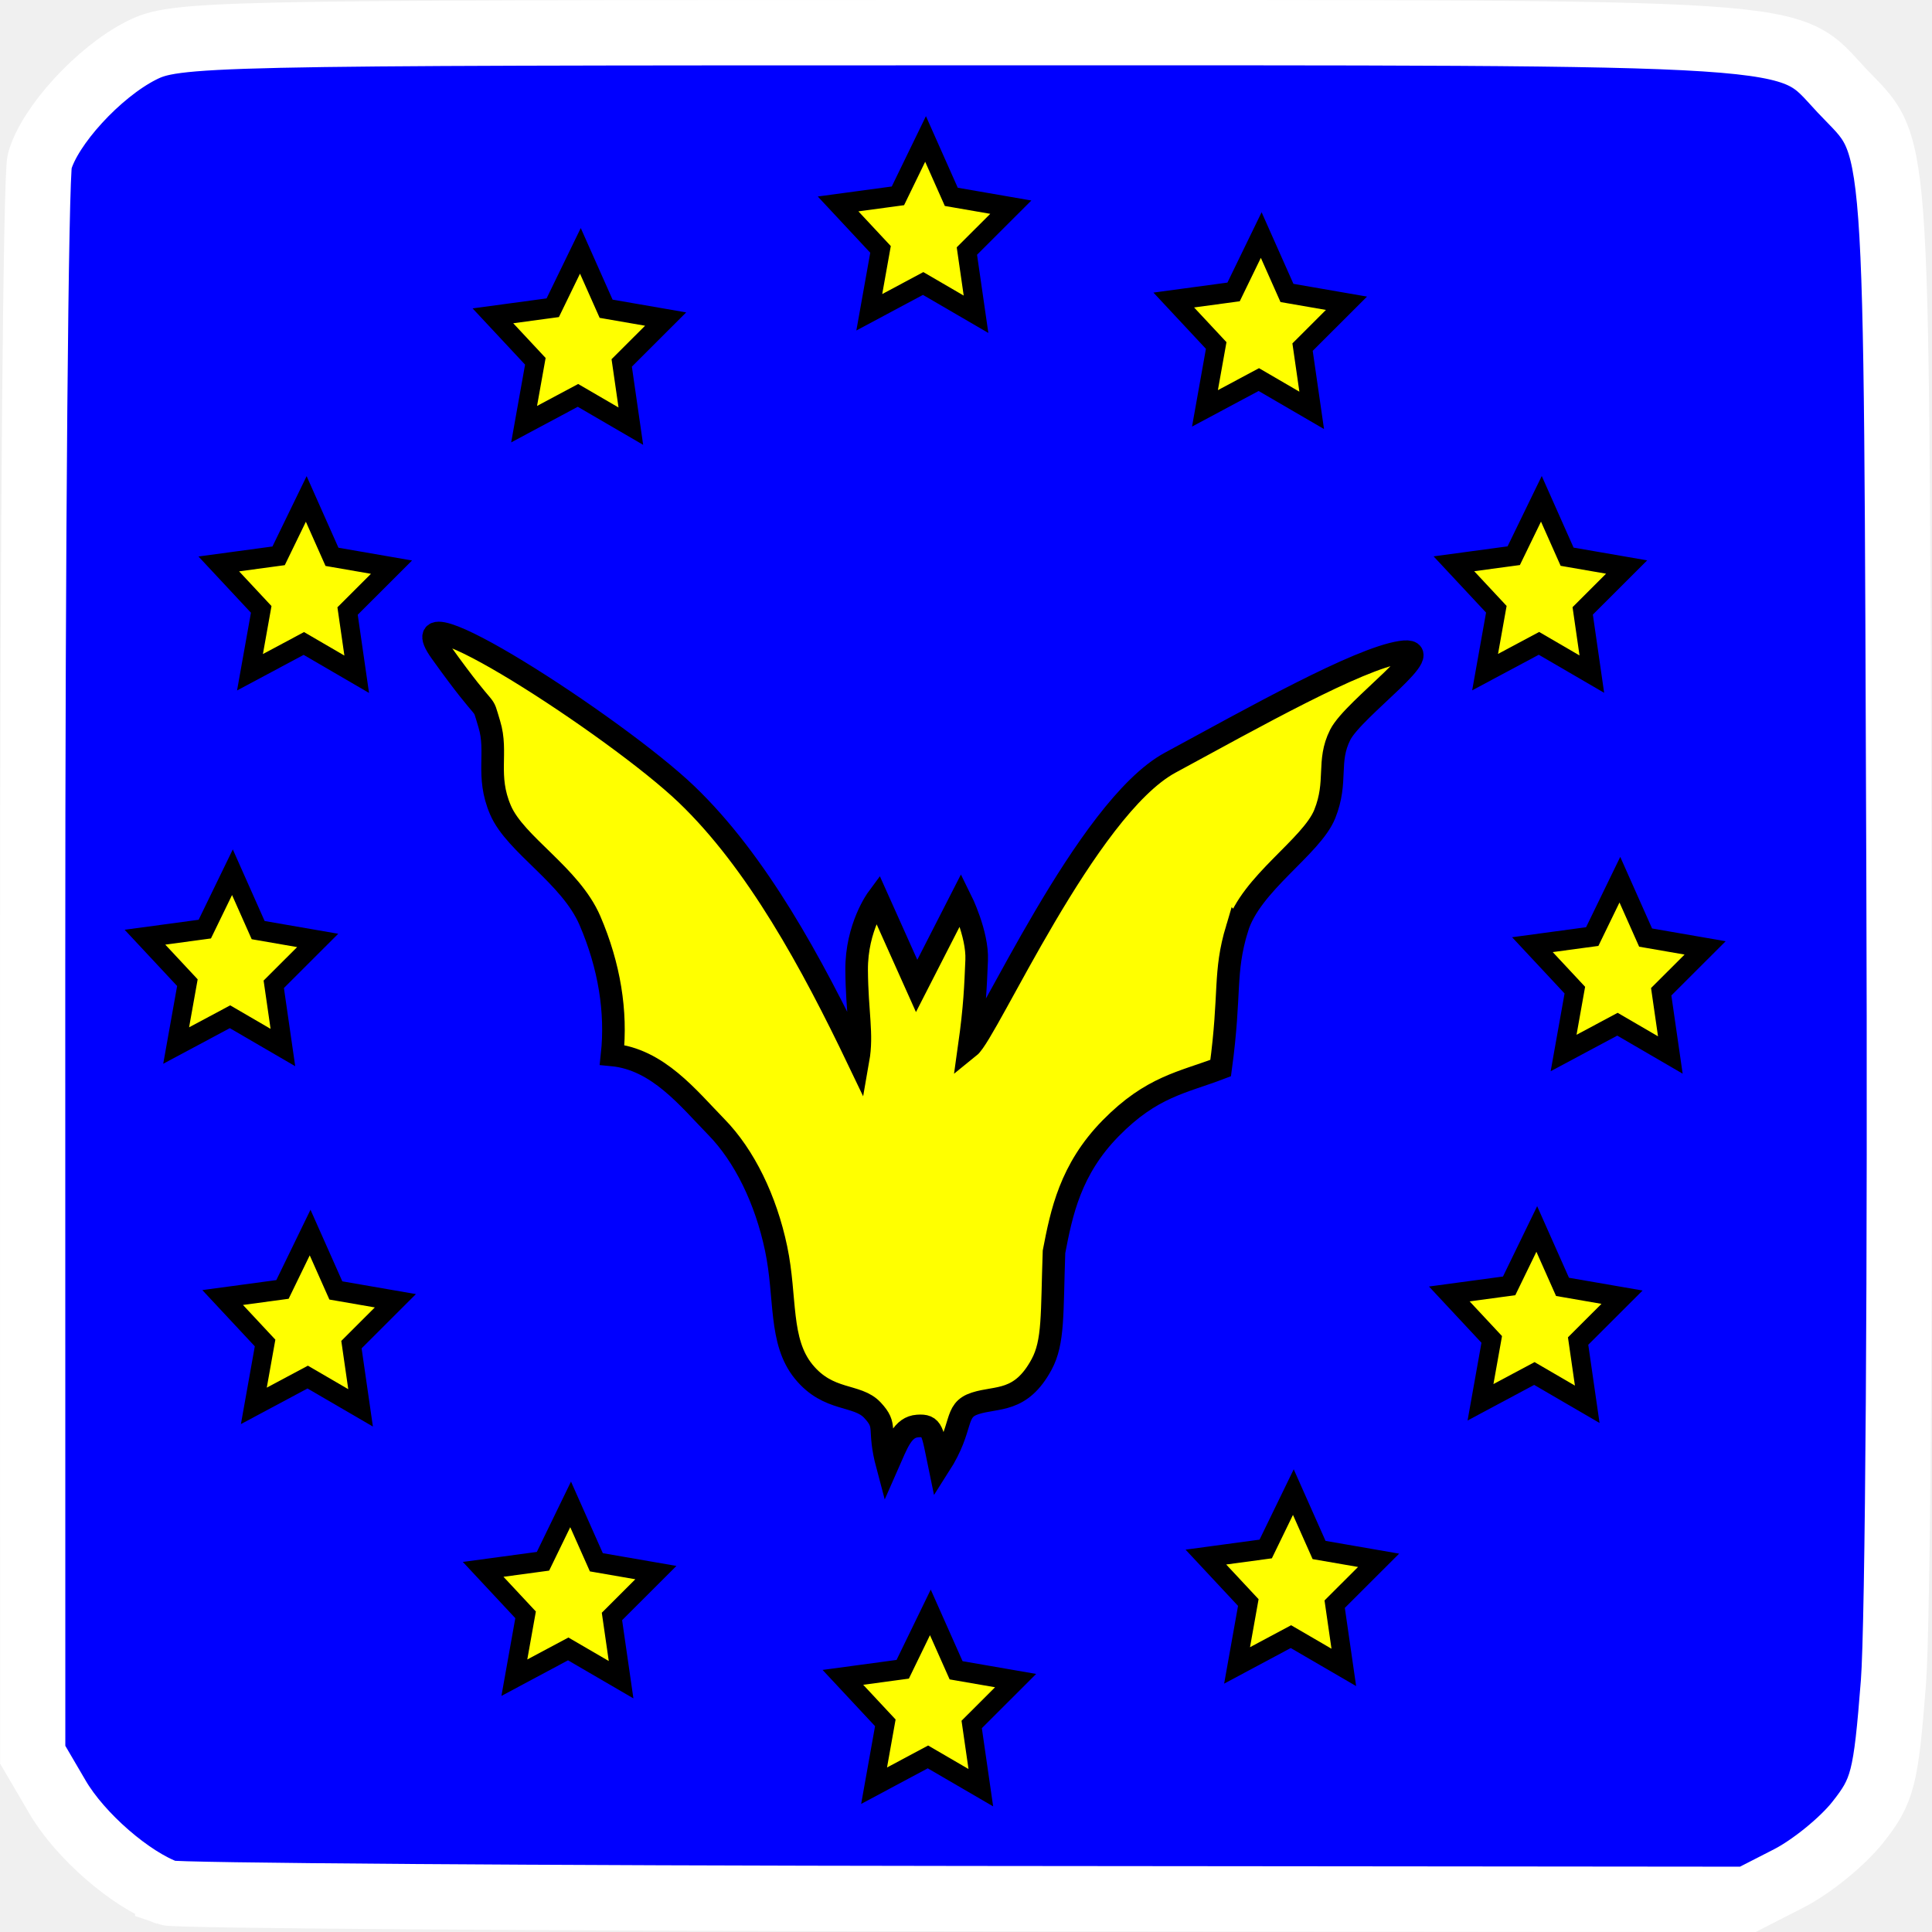
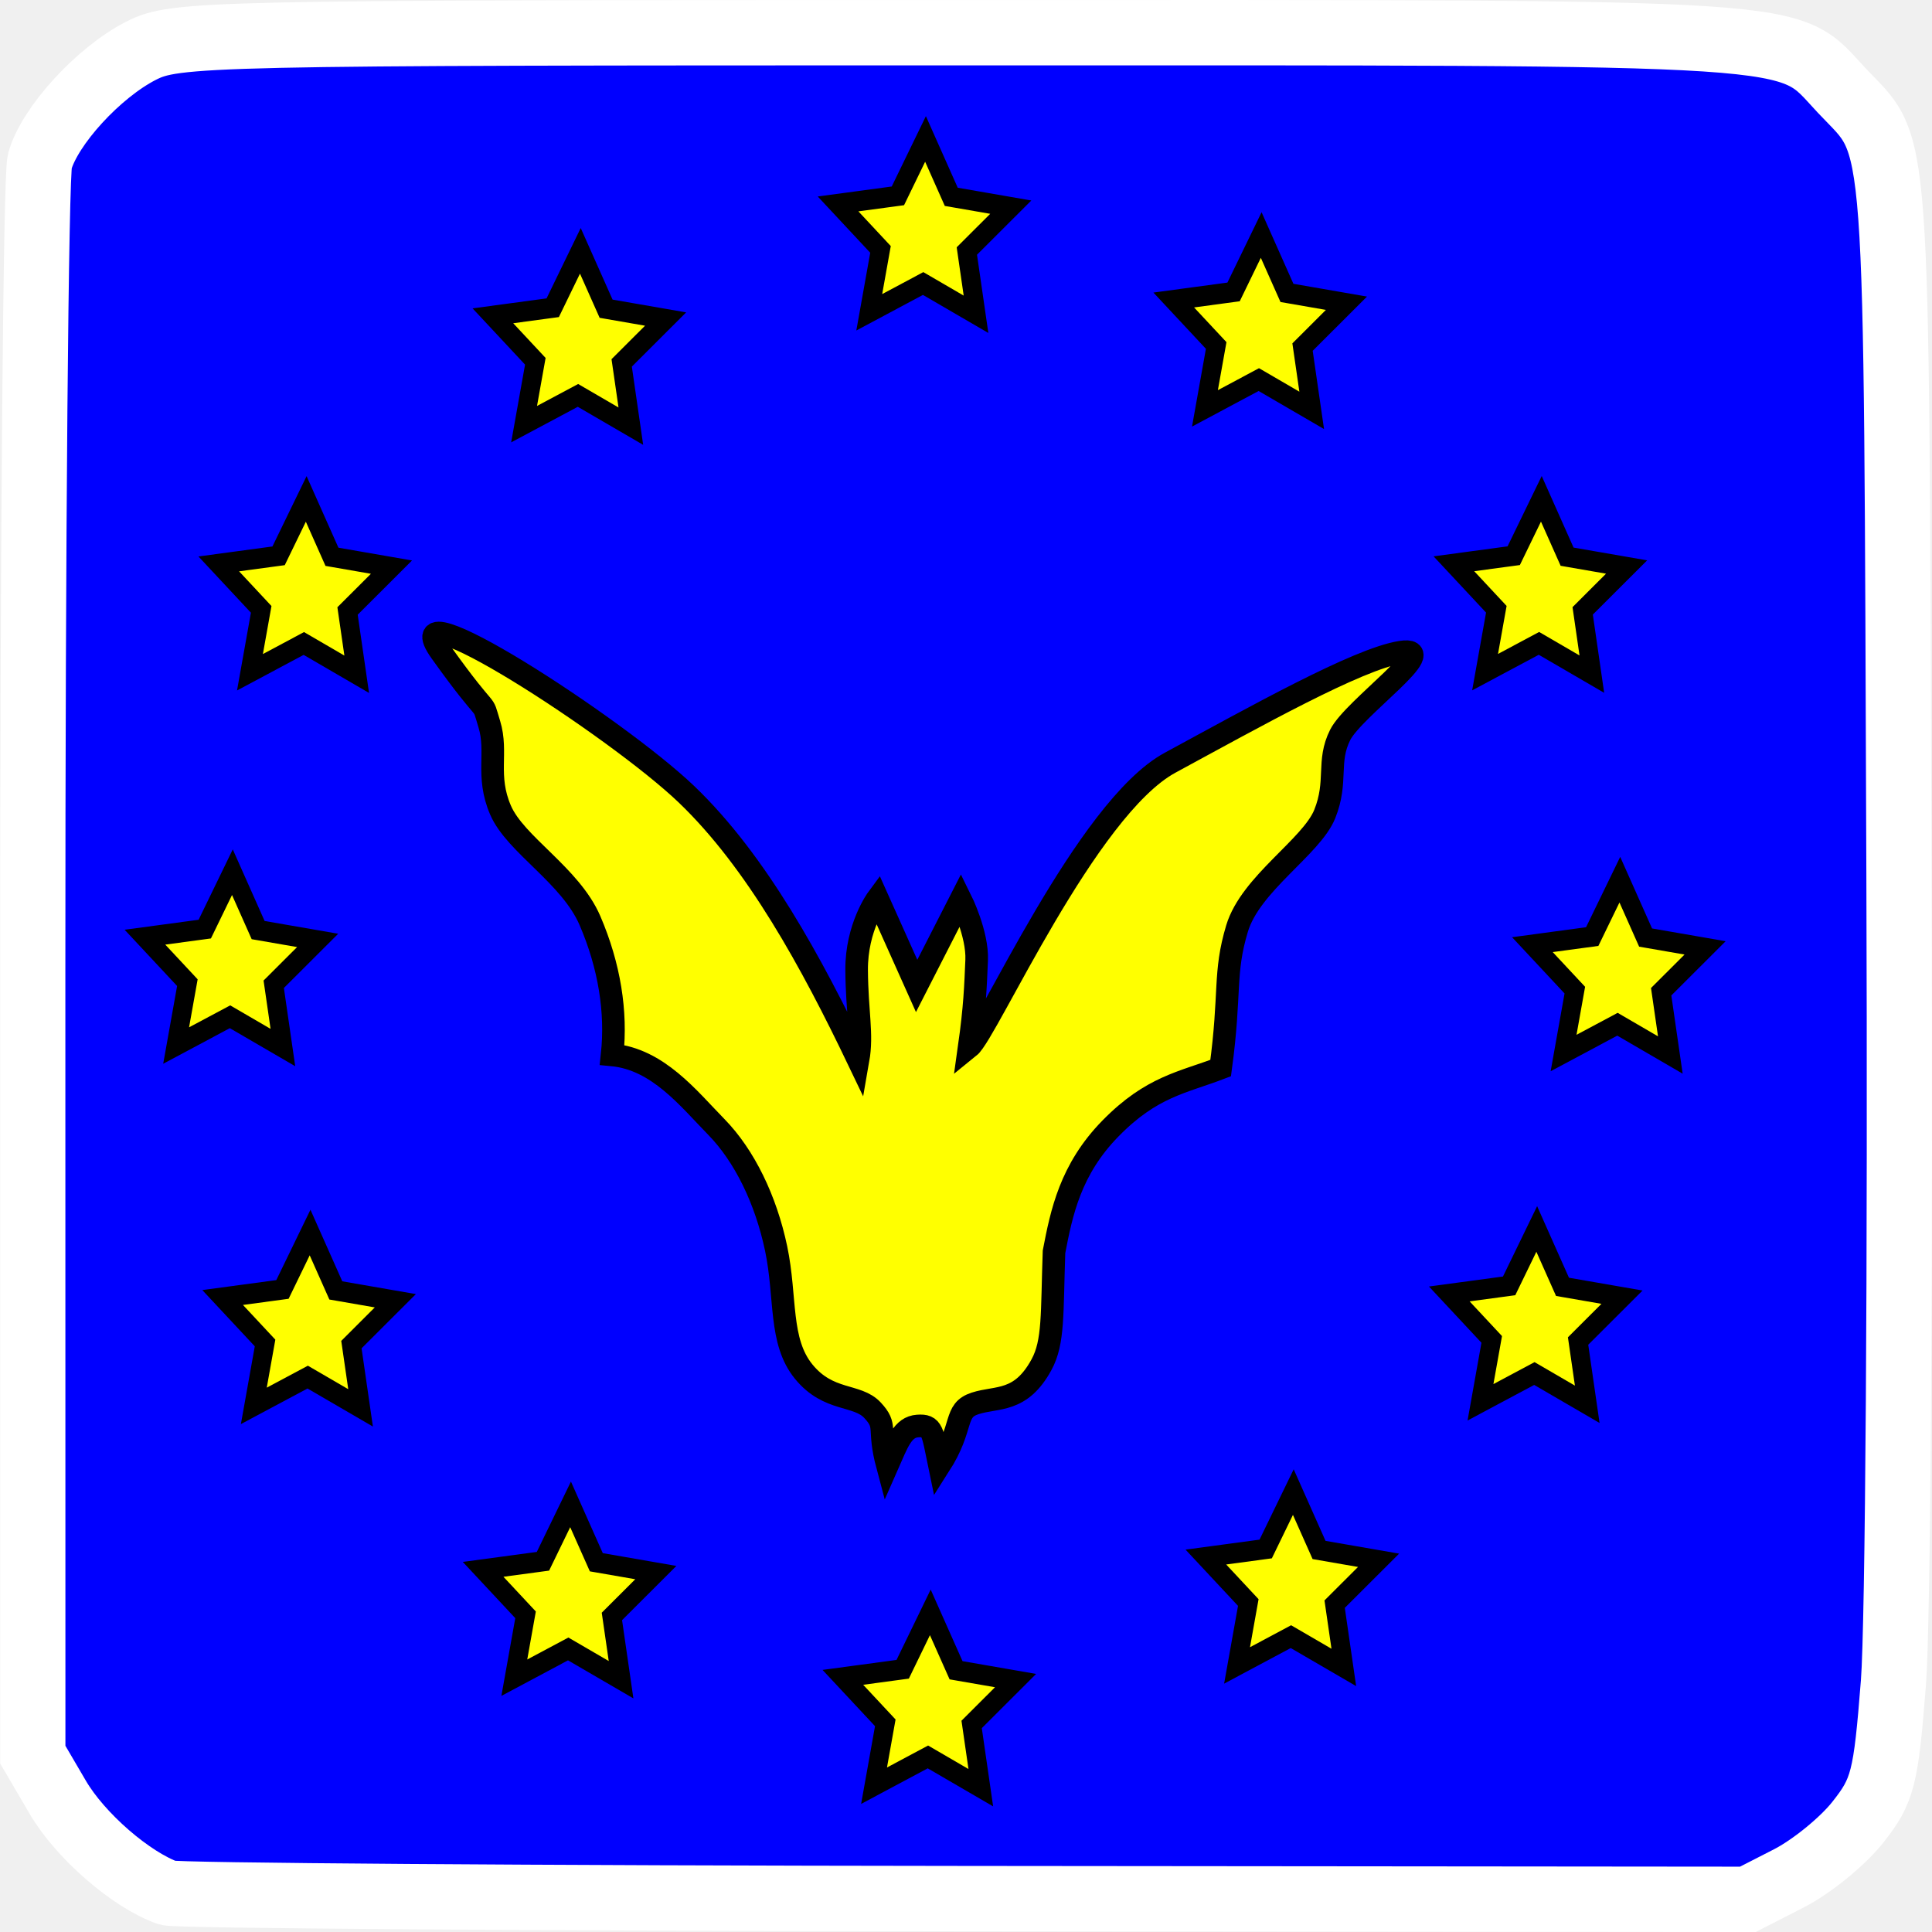
- <svg xmlns="http://www.w3.org/2000/svg" width="100" height="100" id="svg3052" version="1.1">
-   <defs id="defs3054" />
-   <g id="layer1" transform="translate(0,-952.3622)">
-     <path style="fill:#ffffff;fill-opacity:1;fill-rule:nonzero;stroke:#ffffff;stroke-width:57.143;stroke-miterlimit:4;stroke-dasharray:none;stroke-opacity:1" d="" id="path3876" />
-     <g id="g4031" transform="matrix(3.39123,0,0,3.39123,-1190.265,-218.5609)">
-       <g id="g20869" transform="matrix(0.1688063,0,0,0.1690836,326.3725,354.6073)">
-         <g style="fill:#0000ff" transform="matrix(0.2948783,0,0,0.2948783,422.6895,24.46934)" id="g4327">
-           <path id="path3093" d="m -887.6,309.399 c -11.297,-4.008 -26.824,-17.475 -33.733,-29.256 l -7.657,-13.058 -0.019,-240 c -0.011,-132 0.964,-243.512 2.165,-247.805 3.031,-10.83 18.021,-27.169 31.003,-33.792 10.507,-5.36 18.95,-5.546 252.064,-5.546 265.073,0 252.018,-0.854 269.406,17.634 17.736,18.859 16.698,4.734 17.607,239.509 0.459,118.643 -0.303,230.207 -1.694,247.92 -2.317,29.505 -3.24,33.099 -11.001,42.857 -4.659,5.858 -14.134,13.544 -21.054,17.08 l -12.583,6.429 -240.109,-0.225 c -132.06,-0.124 -242.037,-0.91 -244.395,-1.746 z" style="fill:#0000ff;fill-opacity:1;fill-rule:nonzero;stroke:#ffffff;stroke-width:20;stroke-miterlimit:4;stroke-dasharray:none;stroke-opacity:1" />
-         </g>
-         <path style="fill:#ffff00;fill-opacity:1;fill-rule:nonzero;stroke:#000000;stroke-width:1.3;stroke-miterlimit:4;stroke-dasharray:none;stroke-opacity:1" id="path2989" d="m -31.525,32.542 -3.614,-1.982 -3.681,1.854 0.768,-4.049 -2.9,-2.928 4.089,-0.521 1.889,-3.663 1.759,3.728 4.068,0.664 -3.002,2.825 z" transform="matrix(1.322893,0,0,1.401787,244.5355,-62.31352)" />
-         <path style="fill:#ffff00;fill-opacity:1;fill-rule:nonzero;stroke:#000000;stroke-width:1.3;stroke-miterlimit:4;stroke-dasharray:none;stroke-opacity:1" id="path2989-1" d="m -31.525,32.542 -3.614,-1.982 -3.681,1.854 0.768,-4.049 -2.9,-2.928 4.089,-0.521 1.889,-3.663 1.759,3.728 4.068,0.664 -3.002,2.825 z" transform="matrix(1.322893,0,0,1.401787,276.1794,60.58953)" />
-         <path style="fill:#ffff00;fill-opacity:1;fill-rule:nonzero;stroke:#000000;stroke-width:1.3;stroke-miterlimit:4;stroke-dasharray:none;stroke-opacity:1" id="path2989-7" d="m -31.525,32.542 -3.614,-1.982 -3.681,1.854 0.768,-4.049 -2.9,-2.928 4.089,-0.521 1.889,-3.663 1.759,3.728 4.068,0.664 -3.002,2.825 z" transform="matrix(1.322893,0,0,1.401787,220.0993,26.30253)" />
-         <path style="fill:#ffff00;fill-opacity:1;fill-rule:nonzero;stroke:#000000;stroke-width:1.3;stroke-miterlimit:4;stroke-dasharray:none;stroke-opacity:1" id="path2989-4" d="m -31.525,32.542 -3.614,-1.982 -3.681,1.854 0.768,-4.049 -2.9,-2.928 4.089,-0.521 1.889,-3.663 1.759,3.728 4.068,0.664 -3.002,2.825 z" transform="matrix(1.322893,0,0,1.401787,219.7498,-39.9188)" />
-         <path style="fill:#ffff00;fill-opacity:1;fill-rule:nonzero;stroke:#000000;stroke-width:1.3;stroke-miterlimit:4;stroke-dasharray:none;stroke-opacity:1" id="path2989-0" d="m -31.525,32.542 -3.614,-1.982 -3.681,1.854 0.768,-4.049 -2.9,-2.928 4.089,-0.521 1.889,-3.663 1.759,3.728 4.068,0.664 -3.002,2.825 z" transform="matrix(1.322893,0,0,1.401787,306.0955,-63.74002)" />
-         <path style="fill:#ffff00;fill-opacity:1;fill-rule:nonzero;stroke:#000000;stroke-width:1.3;stroke-miterlimit:4;stroke-dasharray:none;stroke-opacity:1" id="path2989-9" d="m -31.525,32.542 -3.614,-1.982 -3.681,1.854 0.768,-4.049 -2.9,-2.928 4.089,-0.521 1.889,-3.663 1.759,3.728 4.068,0.664 -3.002,2.825 z" transform="matrix(1.322893,0,0,1.401787,331.4248,-39.93028)" />
-         <path style="fill:#ffff00;fill-opacity:1;fill-rule:nonzero;stroke:#000000;stroke-width:1.3;stroke-miterlimit:4;stroke-dasharray:none;stroke-opacity:1" id="path2989-48" d="m -31.525,32.542 -3.614,-1.982 -3.681,1.854 0.768,-4.049 -2.9,-2.928 4.089,-0.521 1.889,-3.663 1.759,3.728 4.068,0.664 -3.002,2.825 z" transform="matrix(1.322893,0,0,1.401787,338.5226,-5.549668)" />
-         <path style="fill:#ffff00;fill-opacity:1;fill-rule:nonzero;stroke:#000000;stroke-width:1.3;stroke-miterlimit:4;stroke-dasharray:none;stroke-opacity:1" id="path2989-8" d="m -31.525,32.542 -3.614,-1.982 -3.681,1.854 0.768,-4.049 -2.9,-2.928 4.089,-0.521 1.889,-3.663 1.759,3.728 4.068,0.664 -3.002,2.825 z" transform="matrix(1.322893,0,0,1.401787,331.0094,25.97986)" />
-         <path style="fill:#ffff00;fill-opacity:1;fill-rule:nonzero;stroke:#000000;stroke-width:1.3;stroke-miterlimit:4;stroke-dasharray:none;stroke-opacity:1" id="path2989-2" d="m -31.525,32.542 -3.614,-1.982 -3.681,1.854 0.768,-4.049 -2.9,-2.928 4.089,-0.521 1.889,-3.663 1.759,3.728 4.068,0.664 -3.002,2.825 z" transform="matrix(1.322893,0,0,1.401787,308.9993,49.7313)" />
-         <path style="fill:#ffff00;fill-opacity:1;fill-rule:nonzero;stroke:#000000;stroke-width:1.3;stroke-miterlimit:4;stroke-dasharray:none;stroke-opacity:1" id="path2989-45" d="m -31.525,32.542 -3.614,-1.982 -3.681,1.854 0.768,-4.049 -2.9,-2.928 4.089,-0.521 1.889,-3.663 1.759,3.728 4.068,0.664 -3.002,2.825 z" transform="matrix(1.322893,0,0,1.401787,275.7454,-72.414)" />
-         <path style="fill:#ffff00;fill-opacity:1;fill-rule:nonzero;stroke:#000000;stroke-width:1.3;stroke-miterlimit:4;stroke-dasharray:none;stroke-opacity:1" id="path2989-5" d="m -31.525,32.542 -3.614,-1.982 -3.681,1.854 0.768,-4.049 -2.9,-2.928 4.089,-0.521 1.889,-3.663 1.759,3.728 4.068,0.664 -3.002,2.825 z" transform="matrix(1.322893,0,0,1.401787,243.6532,50.84064)" />
-         <path style="fill:#ffff00;fill-opacity:1;fill-rule:nonzero;stroke:#000000;stroke-width:1.3;stroke-miterlimit:4;stroke-dasharray:none;stroke-opacity:1" id="path2989-17" d="m -31.525,32.542 -3.614,-1.982 -3.681,1.854 0.768,-4.049 -2.9,-2.928 4.089,-0.521 1.889,-3.663 1.759,3.728 4.068,0.664 -3.002,2.825 z" transform="matrix(1.322893,0,0,1.401787,213.0752,-6.223872)" />
-         <path style="fill:#ffff00;stroke:#000000;stroke-width:2.043;stroke-linecap:butt;stroke-linejoin:miter;stroke-miterlimit:4;stroke-dasharray:none;stroke-opacity:1" d="m 257.642,28.653 c 1.223,-4.063 6.744,-7.378 7.933,-10.342 1.189,-2.965 0.173,-4.724 1.395,-7.145 1.223,-2.421 9.36,-8.073 5.47,-7.46 -3.89,0.613 -13.273,5.878 -20.852,9.979 -7.58,4.101 -16.52,24.34 -18.162,25.66 0.512,-3.626 0.571,-5.462 0.673,-7.841 0.102,-2.379 -1.436,-5.464 -1.436,-5.464 l -3.991,7.792 -3.541,-7.889 c 0,0 -1.914,2.583 -1.884,6.463 0.031,3.88 0.543,5.758 0.134,8.079 -4.178,-8.711 -9.155,-17.869 -15.516,-23.95 -6.362,-6.081 -26.816,-19.274 -22.198,-12.83 4.619,6.444 3.584,3.944 4.367,6.498 0.784,2.553 -0.33,4.64 1.014,7.758 1.343,3.118 6.323,5.884 8.085,9.974 1.763,4.09 2.424,8.239 2.004,12.122 4.142,0.391 6.891,3.919 9.427,6.508 2.536,2.589 4.474,6.558 5.403,10.975 0.929,4.416 0.242,8.358 2.493,11.111 2.252,2.753 4.824,1.983 6.22,3.481 1.395,1.498 0.427,1.552 1.345,4.989 0.919,-2.079 1.367,-3.466 2.736,-3.564 1.368,-0.098 1.325,0.439 1.973,3.564 2.264,-3.532 1.242,-4.964 3.229,-5.606 1.987,-0.642 4.123,-0.028 6.009,-3.518 1.099,-2.034 0.923,-4.535 1.12,-10.164 0.681,-3.528 1.469,-7.431 5.117,-11.145 3.725,-3.793 6.526,-4.131 9.952,-5.443 0.929,-6.834 0.258,-8.53 1.48,-12.593 z" id="path3849" />
-       </g>
-     </g>
-   </g>
+ <svg xmlns="http://www.w3.org/2000/svg" width="100" height="100">
+   <path d="M-887.6 309.399c-11.298-4.009-26.824-17.475-33.734-29.257l-7.657-13.057-.019-240c-.01-132 .964-243.512 2.165-247.805 3.031-10.83 18.021-27.17 31.003-33.792 10.507-5.36 18.95-5.546 252.065-5.546 265.072 0 252.018-.855 269.405 17.634 17.736 18.859 16.698 4.733 17.607 239.509.46 118.643-.303 230.207-1.694 247.92-2.318 29.504-3.24 33.1-11.001 42.857-4.66 5.858-14.134 13.544-21.054 17.08l-12.583 6.428-240.109-.225c-132.06-.124-242.037-.91-244.394-1.746z" stroke="#fff" stroke-width="20" transform="matrix(.1688 0 0 .16908 158.512 45.663)" fill="#00f" />
+   <path d="M-31.525 32.542l-3.614-1.981-3.682 1.853.768-4.05-2.9-2.928 4.089-.52 1.888-3.664 1.76 3.727 4.067.665-3.002 2.824z" transform="matrix(.7573 0 0 .80379 56.526 -4.099)" fill="#ff0" stroke="#000" stroke-width="1.3" />
+   <path d="M-31.525 32.542l-3.614-1.981-3.682 1.853.768-4.05-2.9-2.928 4.089-.52 1.888-3.664 1.76 3.727 4.067.665-3.002 2.824z" transform="matrix(.7573 0 0 .80379 74.64 66.374)" fill="#ff0" stroke="#000" stroke-width="1.3" />
+   <path d="M-31.525 32.542l-3.614-1.981-3.682 1.853.768-4.05-2.9-2.928 4.089-.52 1.888-3.664 1.76 3.727 4.067.665-3.002 2.824z" transform="matrix(.7573 0 0 .80379 42.537 46.714)" fill="#ff0" stroke="#000" stroke-width="1.3" />
+   <path d="M-31.525 32.542l-3.614-1.981-3.682 1.853.768-4.05-2.9-2.928 4.089-.52 1.888-3.664 1.76 3.727 4.067.665-3.002 2.824z" transform="matrix(.7573 0 0 .80379 42.337 8.742)" fill="#ff0" stroke="#000" stroke-width="1.3" />
+   <path d="M-31.525 32.542l-3.614-1.981-3.682 1.853.768-4.05-2.9-2.928 4.089-.52 1.888-3.664 1.76 3.727 4.067.665-3.002 2.824z" transform="matrix(.7573 0 0 .80379 91.767 -4.917)" fill="#ff0" stroke="#000" stroke-width="1.3" />
+   <path d="M-31.525 32.542l-3.614-1.981-3.682 1.853.768-4.05-2.9-2.928 4.089-.52 1.888-3.664 1.76 3.727 4.067.665-3.002 2.824z" transform="matrix(.7573 0 0 .80379 106.267 8.736)" fill="#ff0" stroke="#000" stroke-width="1.3" />
+   <path d="M-31.525 32.542l-3.614-1.981-3.682 1.853.768-4.05-2.9-2.928 4.089-.52 1.888-3.664 1.76 3.727 4.067.665-3.002 2.824z" transform="matrix(.7573 0 0 .80379 110.33 28.45)" fill="#ff0" stroke="#000" stroke-width="1.3" />
+   <path d="M-31.525 32.542l-3.614-1.981-3.682 1.853.768-4.05-2.9-2.928 4.089-.52 1.888-3.664 1.76 3.727 4.067.665-3.002 2.824z" transform="matrix(.7573 0 0 .80379 106.029 46.529)" fill="#ff0" stroke="#000" stroke-width="1.3" />
+   <path d="M-31.525 32.542l-3.614-1.981-3.682 1.853.768-4.05-2.9-2.928 4.089-.52 1.888-3.664 1.76 3.727 4.067.665-3.002 2.824z" transform="matrix(.7573 0 0 .80379 93.429 60.148)" fill="#ff0" stroke="#000" stroke-width="1.3" />
+   <path d="M-31.525 32.542l-3.614-1.981-3.682 1.853.768-4.05-2.9-2.928 4.089-.52 1.888-3.664 1.76 3.727 4.067.665-3.002 2.824z" transform="matrix(.7573 0 0 .80379 74.392 -9.89)" fill="#ff0" stroke="#000" stroke-width="1.3" />
+   <path d="M-31.525 32.542l-3.614-1.981-3.682 1.853.768-4.05-2.9-2.928 4.089-.52 1.888-3.664 1.76 3.727 4.067.665-3.002 2.824z" transform="matrix(.7573 0 0 .80379 56.02 60.784)" fill="#ff0" stroke="#000" stroke-width="1.3" />
+   <path d="M-31.525 32.542l-3.614-1.981-3.682 1.853.768-4.05-2.9-2.928 4.089-.52 1.888-3.664 1.76 3.727 4.067.665-3.002 2.824z" transform="matrix(.7573 0 0 .80379 38.516 28.063)" fill="#ff0" stroke="#000" stroke-width="1.3" />
+   <path d="M257.642 28.653c1.223-4.063 6.745-7.378 7.933-10.343 1.19-2.964.173-4.723 1.396-7.144 1.222-2.42 9.36-8.073 5.47-7.46-3.89.613-13.273 5.877-20.853 9.979-7.58 4.1-16.52 24.34-18.161 25.66.512-3.626.57-5.462.672-7.841.102-2.379-1.436-5.464-1.436-5.464l-3.99 7.793-3.541-7.889s-1.915 2.583-1.884 6.463c.03 3.88.542 5.758.134 8.079-4.178-8.71-9.155-17.87-15.516-23.95-6.362-6.081-26.817-19.275-22.198-12.83 4.618 6.444 3.584 3.944 4.367 6.498.784 2.553-.33 4.64 1.014 7.757 1.344 3.118 6.323 5.884 8.086 9.974 1.762 4.09 2.424 8.24 2.004 12.122 4.142.391 6.891 3.92 9.427 6.508 2.535 2.589 4.474 6.559 5.403 10.975.929 4.416.242 8.358 2.493 11.11 2.252 2.754 4.824 1.984 6.22 3.482 1.395 1.498.426 1.552 1.345 4.99.919-2.08 1.368-3.467 2.736-3.564 1.369-.098 1.325.439 1.973 3.563 2.263-3.532 1.242-4.964 3.229-5.606 1.987-.642 4.123-.027 6.009-3.517 1.098-2.034.923-4.535 1.12-10.165.68-3.528 1.468-7.43 5.116-11.145 3.725-3.792 6.526-4.13 9.952-5.442.929-6.834.258-8.53 1.48-12.593z" fill="#ff0" stroke="#000" stroke-width="2.043" transform="matrix(.57246 0 0 .5734 -83.461 31.632)" />
</svg>
